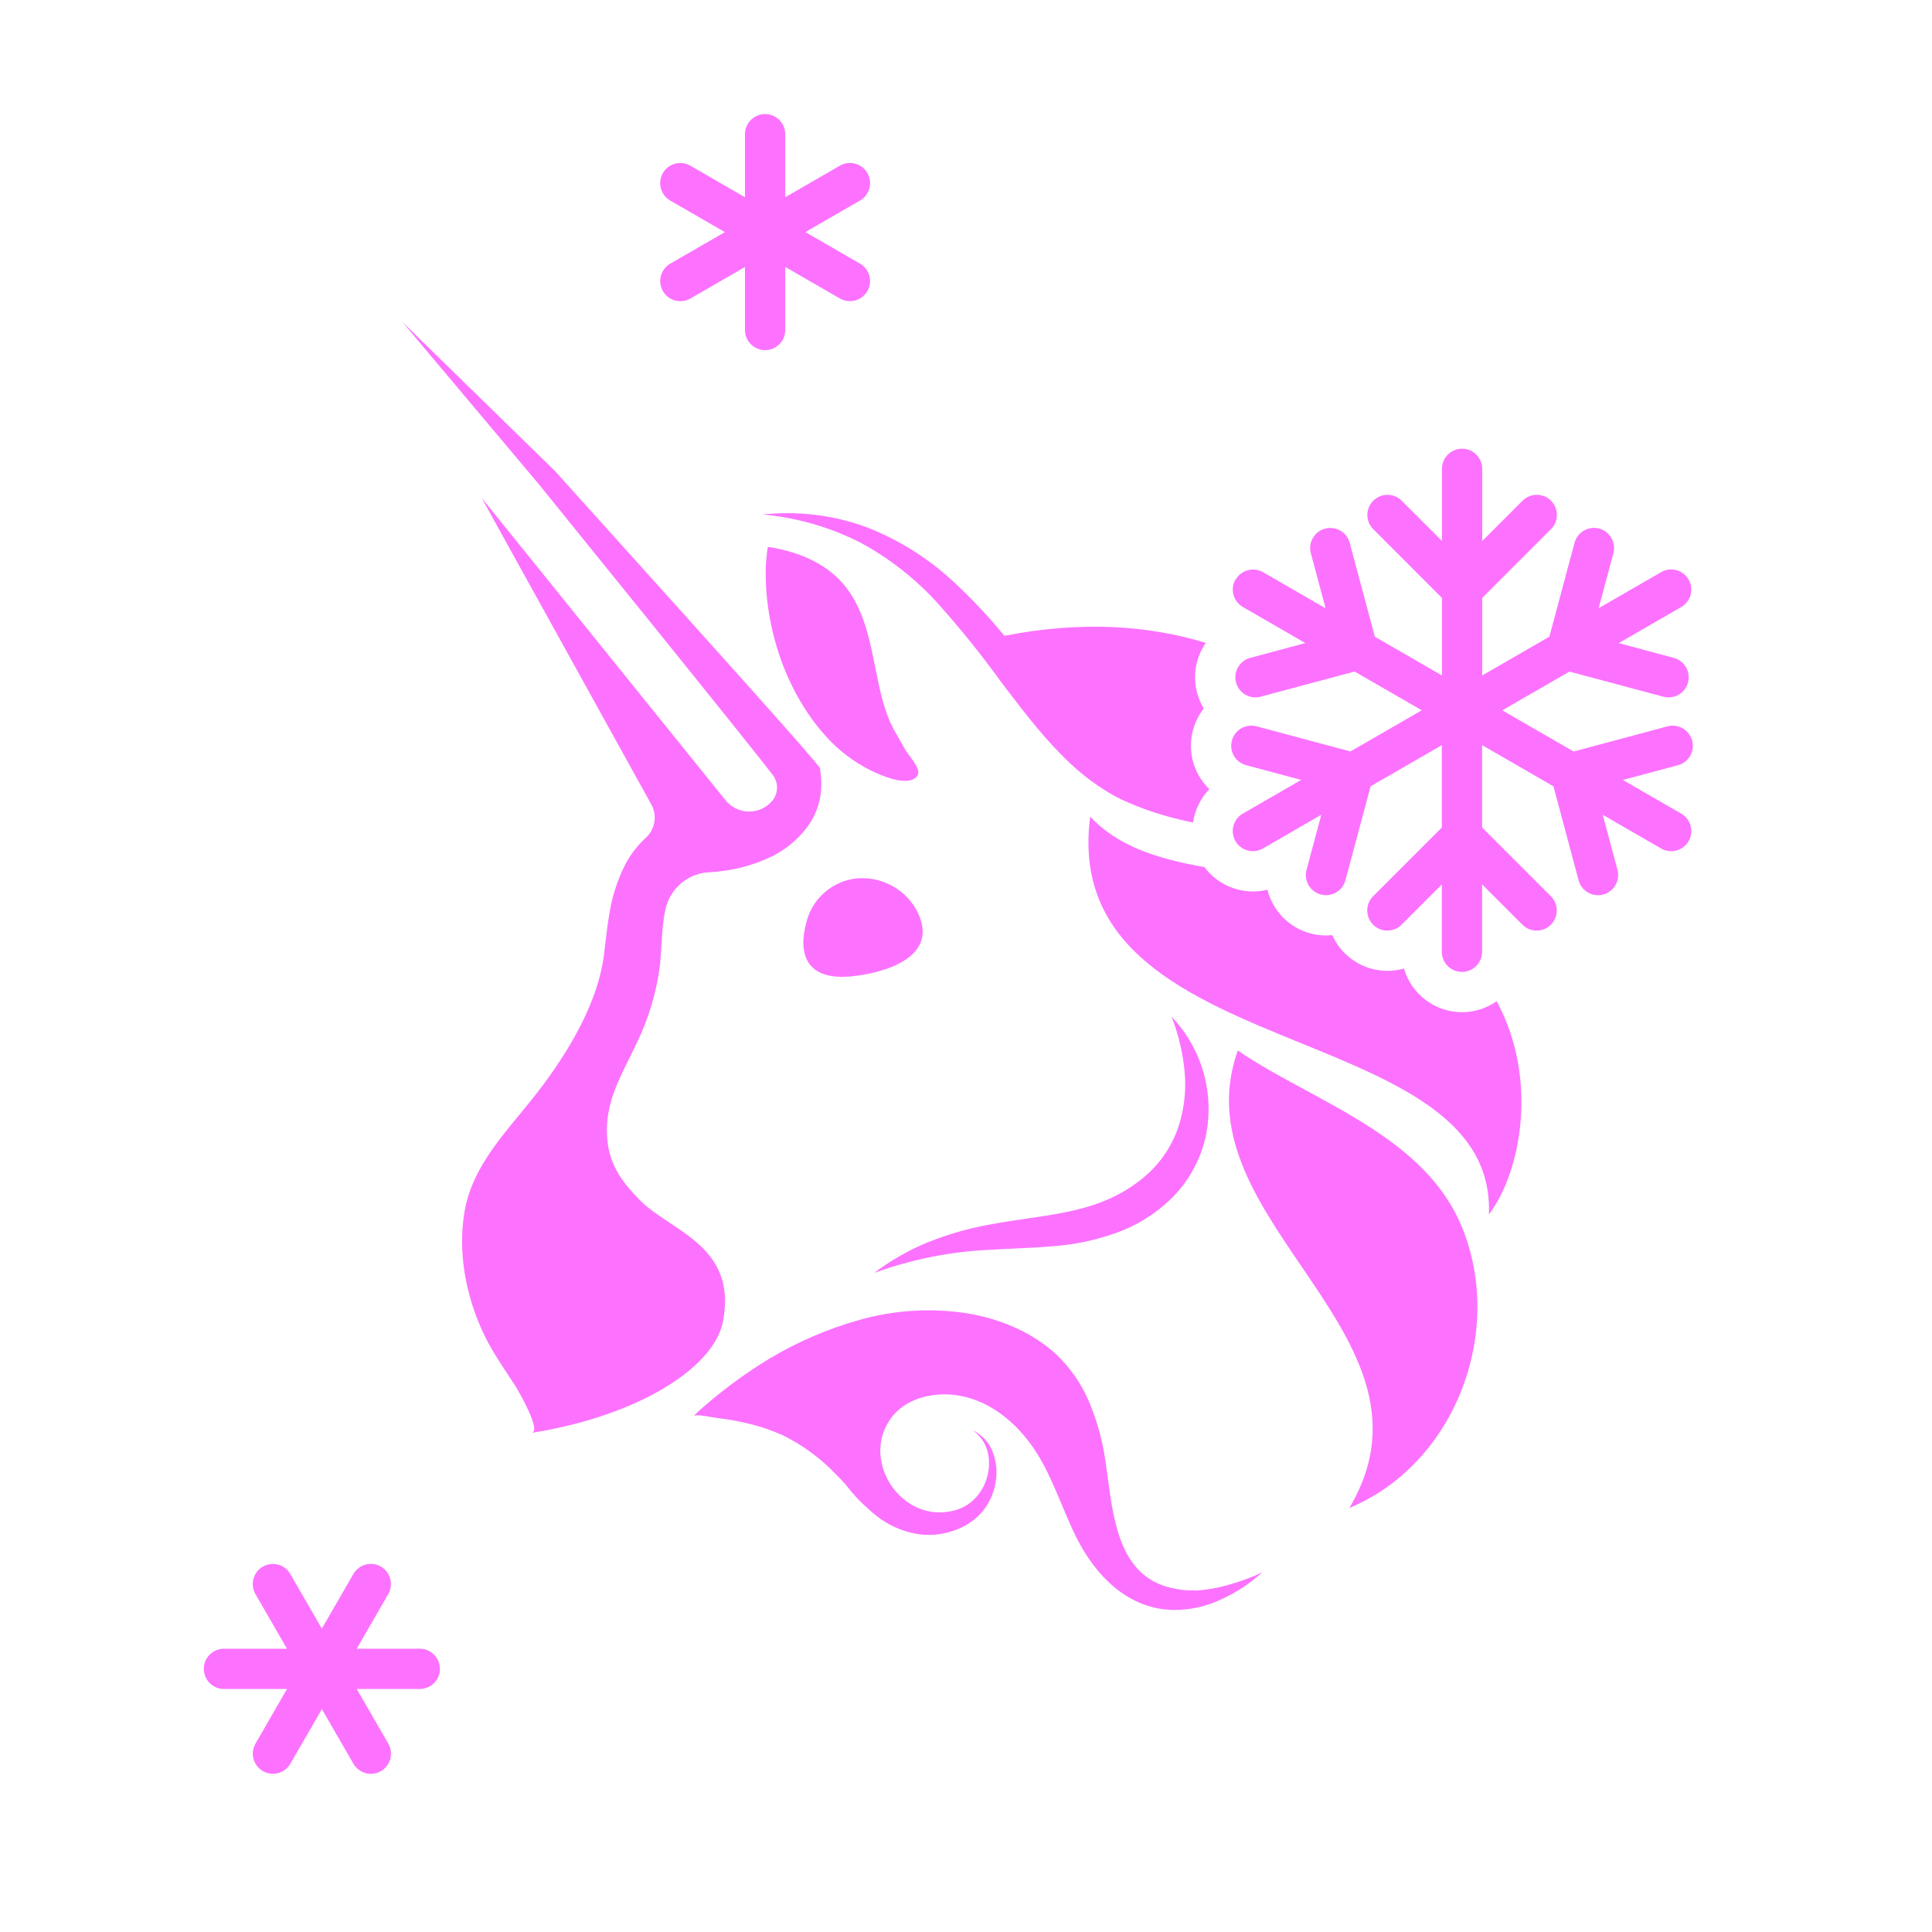
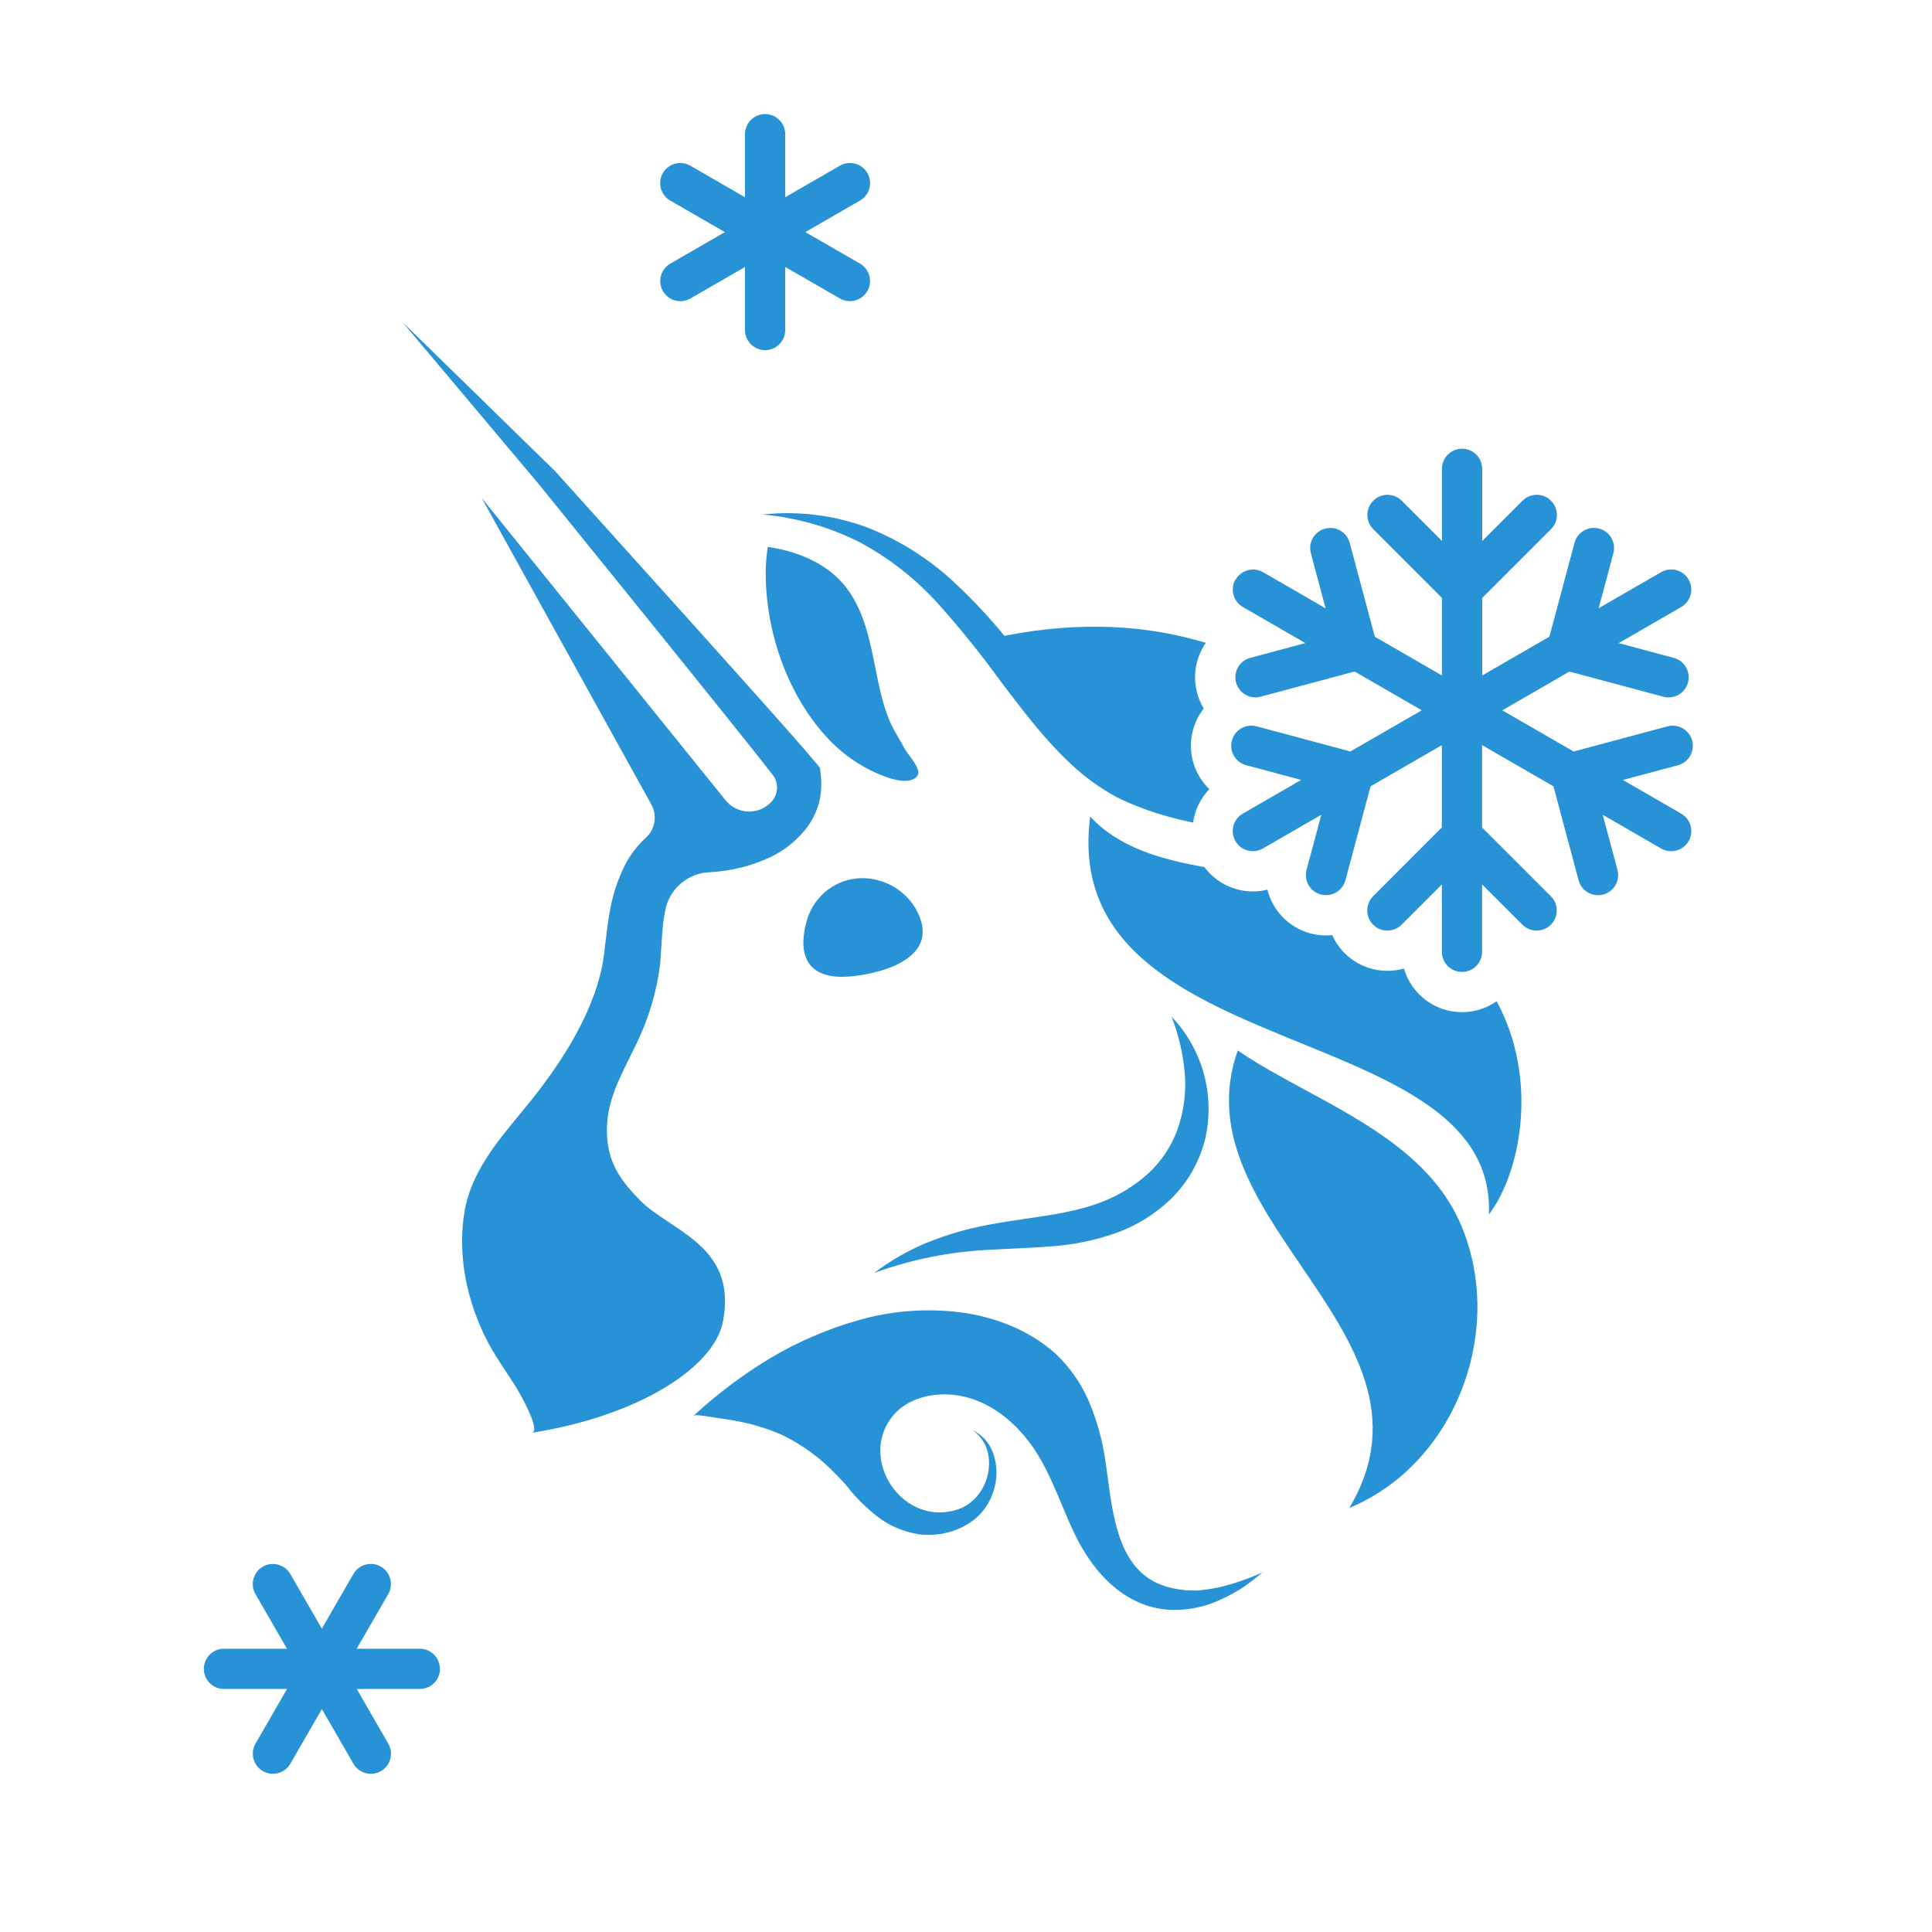
<svg xmlns="http://www.w3.org/2000/svg" fill="none" height="48" viewBox="0 0 48 48" width="48">
-   <g fill="#fc72ff">
+   <g fill="#2892D7">
    <path d="m19.509 3.334c0-.276-.224-.5-.5-.5-.276 0-.5.224-.5.5v1.567l-1.357-.784c-.239-.138-.545-.056-.683.183-.138.239-.056.545.183.683l1.358.784-1.357.783c-.239.138-.321.444-.183.683.138.239.444.321.683.183l1.356-.783v1.566c0 .276.224.5.5.5.276 0 .5-.224.5-.5v-1.567l1.357.783c.239.138.545.056.683-.183.138-.239.056-.545-.183-.683l-1.357-.783 1.358-.784c.239-.138.321-.444.183-.683-.138-.239-.444-.321-.683-.183l-1.358.784z" />
    <path d="m20.353 19.924c-.06.231-.164.447-.307.638-.266.347-.619.618-1.022.785-.362.157-.747.258-1.139.301-.079.01-.161.016-.24.022l-.018.001c-.249.009-.488.099-.682.255-.195.156-.334.37-.399.612-.029.12-.051.242-.066.365-.022.184-.034.373-.047.578l-0.0.003c-.009.147-.019.302-.033.47-.084.682-.281 1.344-.581 1.962-.061.13-.124.256-.185.379-.329.662-.626 1.26-.541 2.061.067.617.382 1.031.8 1.457.198.204.461.378.734.559l.001.001c.765.506 1.608 1.065 1.331 2.472-.227 1.14-2.109 2.336-4.753 2.754.256-.039-.308-1.006-.371-1.115l-.004-.007c-.071-.112-.144-.223-.217-.333l-.008-.012c-.214-.324-.427-.647-.594-1.005-.442-.939-.647-2.024-.466-3.053.164-.93.776-1.674 1.366-2.389.096-.117.192-.233.285-.349.789-.984 1.616-2.273 1.8-3.551.015-.111.029-.232.044-.359l.001-.004c.026-.227.054-.473.098-.719.066-.427.199-.841.394-1.225.133-.252.309-.48.519-.672.11-.102.182-.238.205-.387.023-.148-.003-.3-.076-.432l-4.215-7.616 6.055 7.506c.069.087.156.158.255.207s.208.076.319.079c.111.002.221-.02.322-.065.101-.045.191-.112.264-.196.077-.09.12-.203.123-.322.003-.118-.035-.234-.107-.328-.277-.356-.565-.716-.852-1.075l-.014-.017c-.118-.147-.236-.295-.353-.442l-1.524-1.894-3.058-3.782-3.396-4.038 3.788 3.699 3.255 3.615 1.624 1.812c.148.167.296.333.444.499l.004.004c.39.437.779.874 1.169 1.337l.088.108.019.168c.026.228.013.458-.039.681z" />
    <path d="m30.046 19.606c-.222.23-.36.522-.405.83-.217-.044-.434-.096-.649-.157-.215-.062-.431-.129-.639-.21-.108-.039-.208-.081-.315-.127-.107-.045-.216-.097-.323-.153-.405-.223-.781-.497-1.117-.815-.611-.571-1.102-1.213-1.584-1.844l-.124-.162c-.493-.685-1.022-1.342-1.584-1.97-.555-.615-1.211-1.13-1.94-1.522-.754-.382-1.574-.617-2.415-.693.873-.095 1.756.013 2.58.316.832.324 1.592.809 2.238 1.428.422.397.818.821 1.185 1.27 1.923-.38 3.591-.256 5.004.175-.242.35-.334.799-.216 1.242.037.14.093.27.165.388-.121.155-.214.336-.268.538-.146.545.028 1.1.406 1.466z" />
    <path d="m36.99 30.174c.789-1.03 1.248-3.355.194-5.299-.244.171-.541.272-.861.272-.684 0-1.261-.458-1.442-1.084-.506.144-1.074.017-1.473-.382-.133-.133-.236-.286-.309-.448-.177.018-.361.005-.543-.043-.545-.146-.94-.575-1.067-1.086-.578.144-1.201-.07-1.565-.561-1.133-.201-2.138-.502-2.839-1.255-.432 3.318 2.468 4.5 5.24 5.63 2.43.991 4.763 1.942 4.666 4.257z" />
    <path d="m21.155 24.257c.732-.07 2.291-.453 1.594-1.685-.15-.251-.367-.454-.627-.586-.26-.132-.551-.188-.842-.162-.294.032-.572.154-.795.349s-.381.455-.452.744c-.217.806.013 1.448 1.122 1.34z" />
    <path d="m20.945 14.501c-.459-.533-1.171-.812-1.87-.914-.026.175-.043.351-.05.527-.031 1.454.483 3.05 1.477 4.16.318.359.702.653 1.13.866.248.121.905.422 1.149.151.018-.025.03-.054.034-.085s-.001-.062-.013-.09c-.04-.116-.118-.221-.196-.326-.055-.074-.11-.148-.15-.225-.041-.077-.085-.153-.129-.228-.083-.142-.165-.283-.229-.437-.167-.403-.254-.831-.34-1.258l-0-.001c-.017-.085-.035-.171-.053-.257-.133-.659-.302-1.352-.761-1.885z" />
    <path d="m30.753 26.098c-.712 1.996.436 3.682 1.578 5.359 1.277 1.875 2.546 3.737 1.192 6.008 2.63-1.091 3.879-4.387 2.788-7.003-.688-1.654-2.346-2.551-3.884-3.383-.597-.323-1.176-.636-1.674-.98z" />
    <path d="m23.055 30.863c-.477.195-.926.452-1.337.763.935-.341 1.916-.535 2.909-.577.178-.011.357-.019.537-.027l.011-.001c.315-.015.634-.029.961-.057.537-.037 1.067-.146 1.574-.325.532-.187 1.016-.49 1.418-.888.406-.41.69-.925.822-1.488.116-.532.1-1.084-.047-1.608-.147-.524-.421-1.003-.796-1.396.181.462.293.948.331 1.443.033.461-.03.923-.183 1.359-.15.413-.395.784-.716 1.083-.331.302-.714.54-1.13.704-.579.234-1.233.33-1.915.43-.311.045-.628.092-.945.153-.511.094-1.011.239-1.494.433z" />
    <path clip-rule="evenodd" d="m31.319 39.105-.051.041c-.119.096-.239.193-.369.281-.168.111-.344.21-.527.294-.381.186-.799.282-1.222.278-1.147-.022-1.957-.879-2.431-1.848-.124-.254-.234-.516-.343-.777-.175-.419-.351-.838-.587-1.225-.548-.899-1.487-1.624-2.586-1.49-.448.056-.869.259-1.117.649-.655 1.021.286 2.451 1.485 2.248.102-.016.202-.043.297-.082.095-.041.184-.095.264-.161.168-.14.294-.324.365-.53.079-.216.096-.449.051-.674-.049-.235-.188-.442-.386-.577.231.108.41.302.501.541.094.246.119.513.07.772-.047.27-.165.522-.343.73-.094.107-.203.2-.323.276-.119.075-.247.136-.38.181-.271.093-.559.123-.843.088-.399-.057-.774-.221-1.088-.474-.058-.046-.114-.094-.168-.144-.213-.185-.407-.392-.578-.618-.077-.085-.155-.169-.236-.249-.384-.405-.838-.738-1.338-.982-.345-.152-.707-.265-1.077-.336-.186-.039-.375-.067-.564-.091-.019-.002-.056-.008-.101-.016l-.008-.001c-.157-.028-.414-.072-.459-.03.583-.539 1.218-1.018 1.897-1.429.697-.415 1.444-.737 2.224-.956.808-.229 1.654-.294 2.488-.192.429.052.85.161 1.25.325.419.168.807.409 1.144.71.334.316.604.695.795 1.114.172.393.301.803.384 1.224.044.227.078.475.112.733.157 1.174.339 2.529 1.684 2.765.086.017.172.029.259.037l.268.006c.184-.013.368-.04.548-.079.374-.088.739-.213 1.089-.373zm-10.141-2.033c-.033-.036-.066-.073-.098-.11z" fill-rule="evenodd" />
    <path d="m30.695 14.397c-.138.239-.056.545.183.683l1.553.897-1.368.367c-.267.071-.425.346-.354.612.071.267.346.425.612.353l2.334-.625 1.668.963-1.772 1.023-2.333-.625c-.267-.071-.541.087-.612.354-.071.267.087.541.354.612l1.367.366-1.45.837c-.239.138-.321.444-.183.683.138.239.444.321.683.183l1.451-.838-.367 1.369c-.071.267.087.541.354.612.267.071.541-.087.612-.354l.625-2.334 1.77-1.022v2.046l-1.707 1.708c-.195.195-.195.512 0.0.707.195.195.512.195.707-0l1-1v1.673c0 .276.224.5.5.5s.5-.224.5-.5v-1.675l1.002 1.002c.195.195.512.195.707 0 .195-.195.195-.512-0-.707l-1.709-1.709v-2.046l1.773 1.024.625 2.334c.071.267.346.425.612.354.267-.071.425-.346.354-.612l-.367-1.369 1.451.838c.239.138.545.056.683-.183.138-.239.056-.545-.183-.683l-1.45-.837 1.367-.366c.267-.071.425-.346.354-.612-.071-.267-.346-.425-.612-.354l-2.333.625-1.772-1.023 1.668-.963 2.334.625c.267.071.541-.087.612-.353.071-.267-.087-.541-.353-.612l-1.368-.367 1.553-.897c.239-.138.321-.444.183-.683-.138-.239-.444-.321-.683-.183l-1.552.896.366-1.367c.071-.267-.087-.541-.353-.612s-.541.087-.612.353l-.625 2.333-1.669.964v-1.926l1.709-1.709c.195-.195.195-.512 0-.707-.195-.195-.512-.195-.707-0l-1.002 1.002v-1.794c0-.276-.224-.5-.5-.5s-.5.224-.5.5v1.792l-1-1c-.195-.195-.512-.195-.707-0-.195.195-.195.512-0.0.707l1.707 1.708v1.927l-1.667-.962-.625-2.333c-.071-.267-.346-.425-.612-.353-.267.071-.425.346-.353.612l.366 1.367-1.552-.896c-.239-.138-.545-.056-.683.183z" />
    <path d="m10.931 41.462c0 .276-.224.5-.5.5h-1.568l.784 1.358c.138.239.056.545-.183.683-.239.138-.545.056-.683-.183l-.784-1.358-.783 1.357c-.138.239-.444.321-.683.183-.239-.138-.321-.444-.183-.683l.783-1.357h-1.567c-.276 0-.5-.224-.5-.5 0-.276.224-.5.5-.5h1.566l-.783-1.356c-.138-.239-.056-.545.183-.683.239-.138.545-.056.683.183l.783 1.357.784-1.358c.138-.239.444-.321.683-.183s.321.444.183.683l-.784 1.357h1.567c.276 0 .5.224.5.5z" />
  </g>
</svg>
